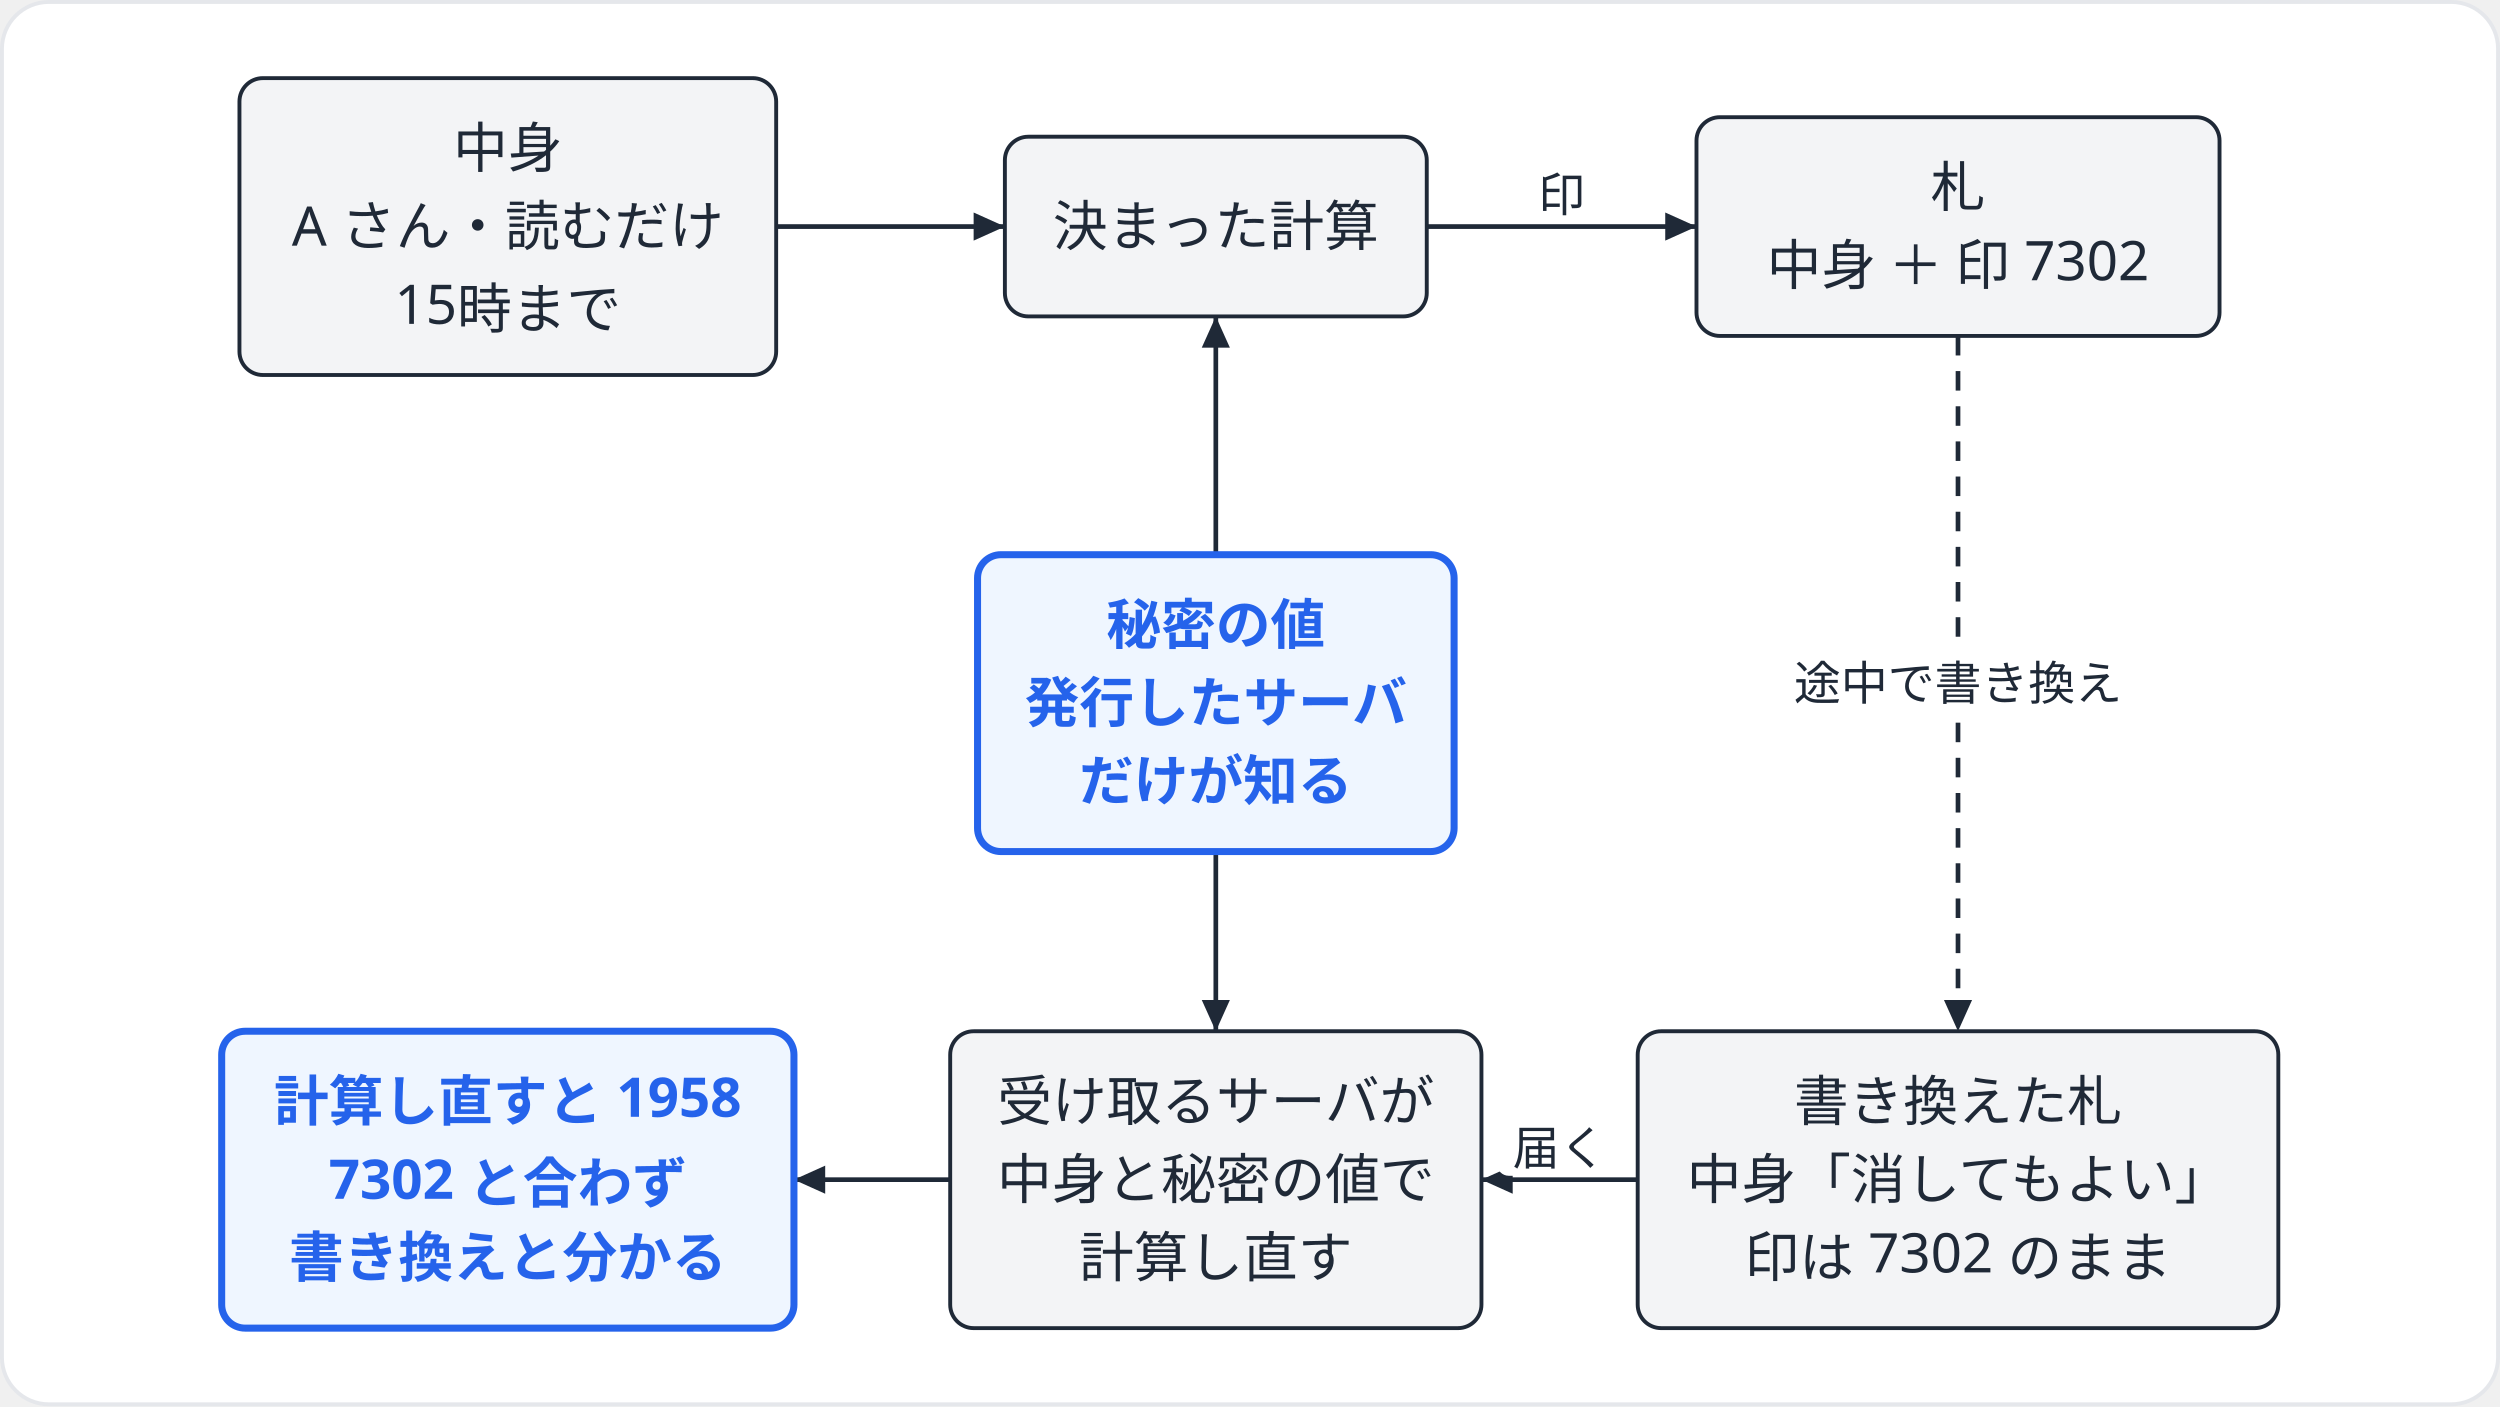
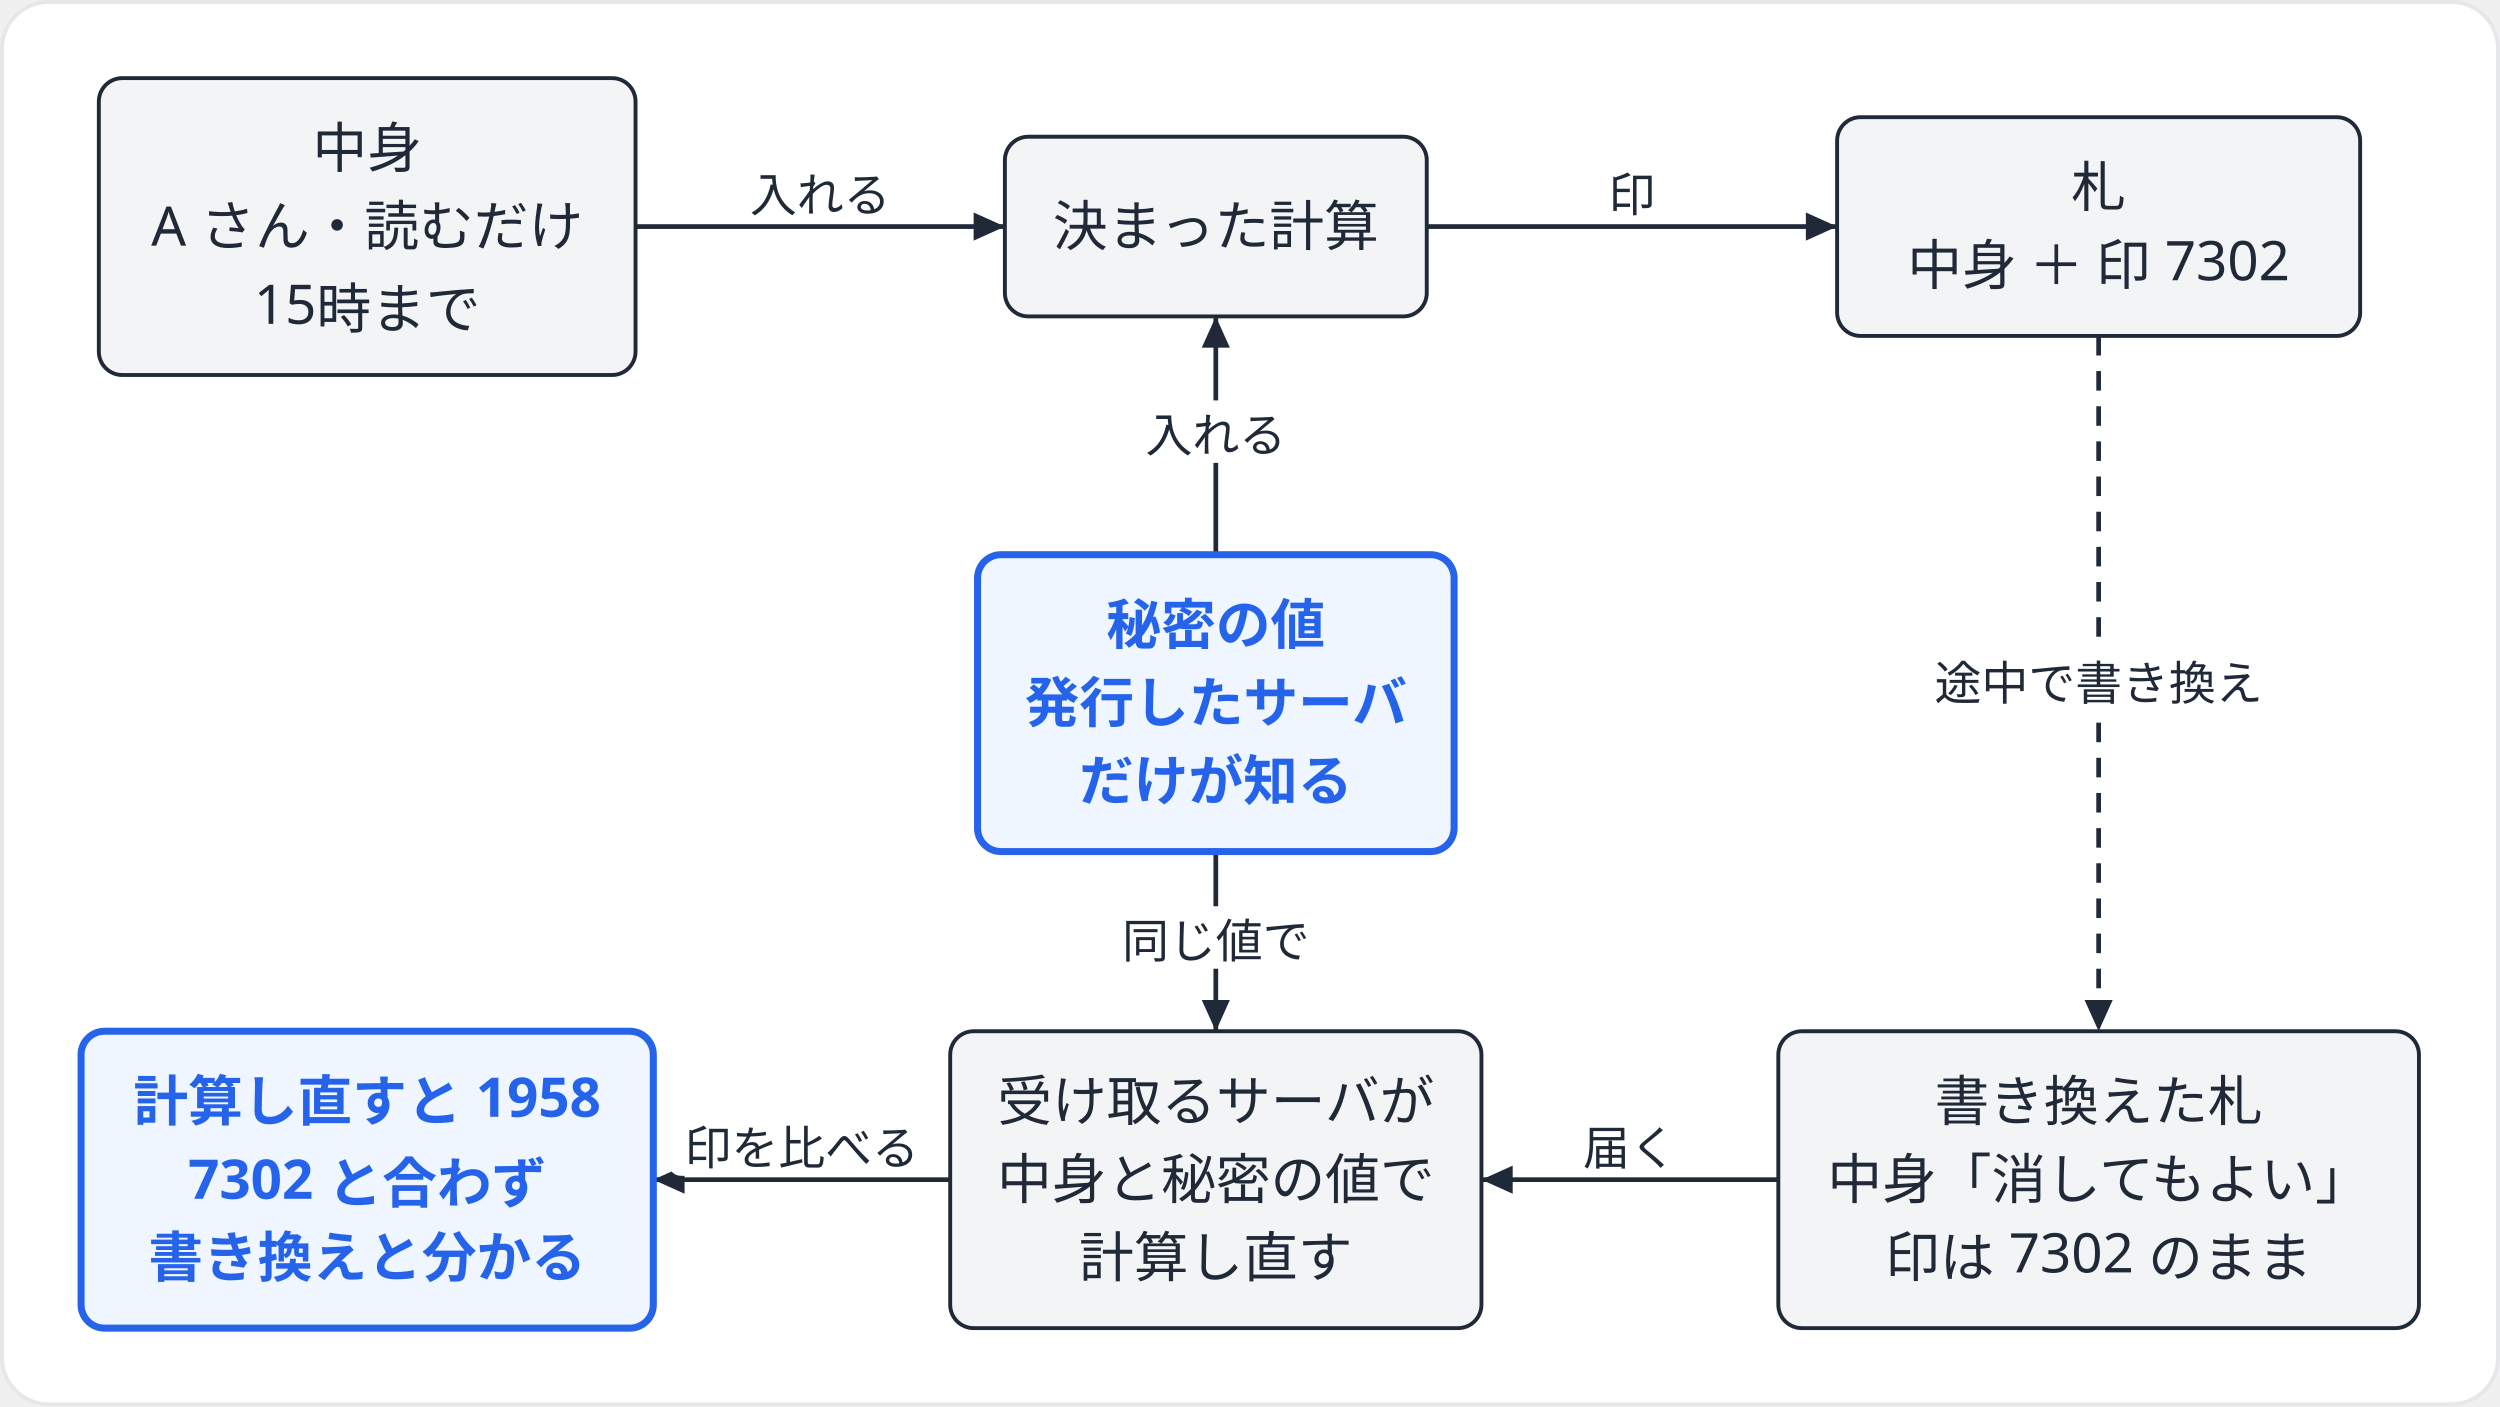
<svg xmlns="http://www.w3.org/2000/svg" width="640" height="360" viewBox="0 0 640 360">
  <rect x="0.5" y="0.5" width="639" height="359" rx="12" fill="#ffffff" stroke="#e5e7eb" stroke-width="1" />
-   <g transform="translate(56.75 20)">
-     <polyline points="141.95,38 200.5,38" fill="none" stroke="#1f2937" stroke-width="1.2" stroke-linejoin="round" />
-     <polygon points="200.5,38 192.5,41.6 192.5,34.4" fill="#1f2937" />
-     <polyline points="254.5,122 254.5,61" fill="none" stroke="#1f2937" stroke-width="1.2" stroke-linejoin="round" />
-     <polygon points="254.5,61 258.1,69 250.9,69" fill="#1f2937" />
-     <polyline points="308.5,38 377.55,38" fill="none" stroke="#1f2937" stroke-width="1.2" stroke-linejoin="round" />
-     <polygon points="377.55,38 369.55,41.6 369.55,34.4" fill="#1f2937" />
-     <polyline points="444.5,66 444.5,244" fill="none" stroke="#1f2937" stroke-width="1.2" stroke-dasharray="5 4" stroke-linejoin="round" />
-     <polygon points="444.5,244 440.9,236 448.1,236" fill="#1f2937" />
-     <polyline points="362.5,282 322.5,282" fill="none" stroke="#1f2937" stroke-width="1.2" stroke-linejoin="round" />
-     <polygon points="322.5,282 330.5,278.4 330.5,285.6" fill="#1f2937" />
-     <polyline points="254.5,198 254.5,244" fill="none" stroke="#1f2937" stroke-width="1.2" stroke-linejoin="round" />
-     <polygon points="254.5,244 250.9,236 258.1,236" fill="#1f2937" />
-     <polyline points="186.5,282 146.5,282" fill="none" stroke="#1f2937" stroke-width="1.2" stroke-linejoin="round" />
+   <g transform="translate(20.75 20)">
+     <polyline points="141.95,38 236.5,38" fill="none" stroke="#1f2937" stroke-width="1.2" stroke-linejoin="round" />
+     <polygon points="236.5,38 228.5,41.6 228.5,34.4" fill="#1f2937" />
+     <polyline points="290.5,122 290.5,61" fill="none" stroke="#1f2937" stroke-width="1.2" stroke-linejoin="round" />
+     <polygon points="290.5,61 294.1,69 286.9,69" fill="#1f2937" />
+     <polyline points="344.5,38 449.55,38" fill="none" stroke="#1f2937" stroke-width="1.2" stroke-linejoin="round" />
+     <polygon points="449.55,38 441.55,41.6 441.55,34.4" fill="#1f2937" />
+     <polyline points="516.5,66 516.5,244" fill="none" stroke="#1f2937" stroke-width="1.2" stroke-dasharray="5 4" stroke-linejoin="round" />
+     <polygon points="516.5,244 512.9,236 520.1,236" fill="#1f2937" />
+     <polyline points="434.5,282 358.5,282" fill="none" stroke="#1f2937" stroke-width="1.2" stroke-linejoin="round" />
+     <polygon points="358.5,282 366.5,278.4 366.5,285.6" fill="#1f2937" />
+     <polyline points="290.5,198 290.5,244" fill="none" stroke="#1f2937" stroke-width="1.2" stroke-linejoin="round" />
+     <polygon points="290.5,244 286.9,236 294.1,236" fill="#1f2937" />
+     <polyline points="222.5,282 146.5,282" fill="none" stroke="#1f2937" stroke-width="1.2" stroke-linejoin="round" />
    <polygon points="146.5,282 154.5,278.4 154.5,285.6" fill="#1f2937" />
    <rect x="4.55" y="0" width="137.4" height="76" rx="6" fill="#f3f4f6" stroke="#1f2937" stroke-width="1" />
    <text x="73.25" y="22.9" font-family="Hiragino Sans, Hiragino Kaku Gothic ProN, Noto Sans JP, Yu Gothic, Meiryo, sans-serif" font-size="14" fill="#1f2937" text-anchor="middle">中身</text>
    <text x="73.25" y="42.9" font-family="Hiragino Sans, Hiragino Kaku Gothic ProN, Noto Sans JP, Yu Gothic, Meiryo, sans-serif" font-size="14" fill="#1f2937" text-anchor="middle">A さん・読むだけ</text>
    <text x="73.25" y="62.9" font-family="Hiragino Sans, Hiragino Kaku Gothic ProN, Noto Sans JP, Yu Gothic, Meiryo, sans-serif" font-size="14" fill="#1f2937" text-anchor="middle">15時まで</text>
-     <rect x="200.5" y="15" width="108" height="46" rx="6" fill="#f3f4f6" stroke="#1f2937" stroke-width="1" />
-     <text x="254.5" y="42.9" font-family="Hiragino Sans, Hiragino Kaku Gothic ProN, Noto Sans JP, Yu Gothic, Meiryo, sans-serif" font-size="14" fill="#1f2937" text-anchor="middle">決まった計算</text>
-     <rect x="377.55" y="10" width="133.9" height="56" rx="6" fill="#f3f4f6" stroke="#1f2937" stroke-width="1" />
-     <text x="444.5" y="32.9" font-family="Hiragino Sans, Hiragino Kaku Gothic ProN, Noto Sans JP, Yu Gothic, Meiryo, sans-serif" font-size="14" fill="#1f2937" text-anchor="middle">札</text>
-     <text x="444.5" y="52.9" font-family="Hiragino Sans, Hiragino Kaku Gothic ProN, Noto Sans JP, Yu Gothic, Meiryo, sans-serif" font-size="14" fill="#1f2937" text-anchor="middle">中身 ＋ 印 7302</text>
-     <rect x="193.5" y="122" width="122" height="76" rx="6" fill="#eff6ff" stroke="#2563eb" stroke-width="1.8" />
-     <text x="254.5" y="144.9" font-family="Hiragino Sans, Hiragino Kaku Gothic ProN, Noto Sans JP, Yu Gothic, Meiryo, sans-serif" font-size="14" fill="#2563eb" text-anchor="middle" font-weight="600">秘密の値</text>
-     <text x="254.5" y="164.9" font-family="Hiragino Sans, Hiragino Kaku Gothic ProN, Noto Sans JP, Yu Gothic, Meiryo, sans-serif" font-size="14" fill="#2563eb" text-anchor="middle" font-weight="600">発行したサーバ</text>
-     <text x="254.5" y="184.9" font-family="Hiragino Sans, Hiragino Kaku Gothic ProN, Noto Sans JP, Yu Gothic, Meiryo, sans-serif" font-size="14" fill="#2563eb" text-anchor="middle" font-weight="600">だけが知る</text>
+     <rect x="236.5" y="15" width="108" height="46" rx="6" fill="#f3f4f6" stroke="#1f2937" stroke-width="1" />
+     <text x="290.5" y="42.9" font-family="Hiragino Sans, Hiragino Kaku Gothic ProN, Noto Sans JP, Yu Gothic, Meiryo, sans-serif" font-size="14" fill="#1f2937" text-anchor="middle">決まった計算</text>
+     <rect x="449.55" y="10" width="133.9" height="56" rx="6" fill="#f3f4f6" stroke="#1f2937" stroke-width="1" />
+     <text x="516.5" y="32.9" font-family="Hiragino Sans, Hiragino Kaku Gothic ProN, Noto Sans JP, Yu Gothic, Meiryo, sans-serif" font-size="14" fill="#1f2937" text-anchor="middle">札</text>
+     <text x="516.5" y="52.9" font-family="Hiragino Sans, Hiragino Kaku Gothic ProN, Noto Sans JP, Yu Gothic, Meiryo, sans-serif" font-size="14" fill="#1f2937" text-anchor="middle">中身 ＋ 印 7302</text>
+     <rect x="229.5" y="122" width="122" height="76" rx="6" fill="#eff6ff" stroke="#2563eb" stroke-width="1.8" />
+     <text x="290.5" y="144.9" font-family="Hiragino Sans, Hiragino Kaku Gothic ProN, Noto Sans JP, Yu Gothic, Meiryo, sans-serif" font-size="14" fill="#2563eb" text-anchor="middle" font-weight="600">秘密の値</text>
+     <text x="290.5" y="164.9" font-family="Hiragino Sans, Hiragino Kaku Gothic ProN, Noto Sans JP, Yu Gothic, Meiryo, sans-serif" font-size="14" fill="#2563eb" text-anchor="middle" font-weight="600">発行したサーバ</text>
+     <text x="290.5" y="184.9" font-family="Hiragino Sans, Hiragino Kaku Gothic ProN, Noto Sans JP, Yu Gothic, Meiryo, sans-serif" font-size="14" fill="#2563eb" text-anchor="middle" font-weight="600">だけが知る</text>
    <rect x="0" y="244" width="146.5" height="76" rx="6" fill="#eff6ff" stroke="#2563eb" stroke-width="1.8" />
    <text x="73.25" y="266.9" font-family="Hiragino Sans, Hiragino Kaku Gothic ProN, Noto Sans JP, Yu Gothic, Meiryo, sans-serif" font-size="14" fill="#2563eb" text-anchor="middle" font-weight="600">計算し直すと 1958</text>
    <text x="73.25" y="286.9" font-family="Hiragino Sans, Hiragino Kaku Gothic ProN, Noto Sans JP, Yu Gothic, Meiryo, sans-serif" font-size="14" fill="#2563eb" text-anchor="middle" font-weight="600">7302 と合わず</text>
    <text x="73.25" y="306.9" font-family="Hiragino Sans, Hiragino Kaku Gothic ProN, Noto Sans JP, Yu Gothic, Meiryo, sans-serif" font-size="14" fill="#2563eb" text-anchor="middle" font-weight="600">書き換えと分かる</text>
-     <rect x="186.5" y="244" width="136" height="76" rx="6" fill="#f3f4f6" stroke="#1f2937" stroke-width="1" />
-     <text x="254.5" y="266.9" font-family="Hiragino Sans, Hiragino Kaku Gothic ProN, Noto Sans JP, Yu Gothic, Meiryo, sans-serif" font-size="14" fill="#1f2937" text-anchor="middle">受け取るサーバが</text>
-     <text x="254.5" y="286.9" font-family="Hiragino Sans, Hiragino Kaku Gothic ProN, Noto Sans JP, Yu Gothic, Meiryo, sans-serif" font-size="14" fill="#1f2937" text-anchor="middle">中身と秘密の値で</text>
-     <text x="254.5" y="306.9" font-family="Hiragino Sans, Hiragino Kaku Gothic ProN, Noto Sans JP, Yu Gothic, Meiryo, sans-serif" font-size="14" fill="#1f2937" text-anchor="middle">計算し直す</text>
-     <rect x="362.5" y="244" width="164" height="76" rx="6" fill="#f3f4f6" stroke="#1f2937" stroke-width="1" />
-     <text x="444.5" y="266.9" font-family="Hiragino Sans, Hiragino Kaku Gothic ProN, Noto Sans JP, Yu Gothic, Meiryo, sans-serif" font-size="14" fill="#1f2937" text-anchor="middle">書き換えた札</text>
-     <text x="444.5" y="286.9" font-family="Hiragino Sans, Hiragino Kaku Gothic ProN, Noto Sans JP, Yu Gothic, Meiryo, sans-serif" font-size="14" fill="#1f2937" text-anchor="middle">中身「消してもよい」</text>
-     <text x="444.5" y="306.9" font-family="Hiragino Sans, Hiragino Kaku Gothic ProN, Noto Sans JP, Yu Gothic, Meiryo, sans-serif" font-size="14" fill="#1f2937" text-anchor="middle">印は 7302 のまま</text>
-     <rect x="333.02" y="21" width="20" height="16" rx="3" fill="#ffffff" />
-     <text x="343.02" y="34.2" font-family="Hiragino Sans, Hiragino Kaku Gothic ProN, Noto Sans JP, Yu Gothic, Meiryo, sans-serif" font-size="12" fill="#1f2937" text-anchor="middle">印</text>
-     <rect x="398.5" y="146" width="92" height="16" rx="3" fill="#ffffff" />
-     <text x="444.5" y="159.2" font-family="Hiragino Sans, Hiragino Kaku Gothic ProN, Noto Sans JP, Yu Gothic, Meiryo, sans-serif" font-size="12" fill="#1f2937" text-anchor="middle">途中で書き換え</text>
-     <rect x="326.5" y="265" width="32" height="16" rx="3" fill="#ffffff" />
-     <text x="342.5" y="278.2" font-family="Hiragino Sans, Hiragino Kaku Gothic ProN, Noto Sans JP, Yu Gothic, Meiryo, sans-serif" font-size="12" fill="#1f2937" text-anchor="middle">届く</text>
+     <rect x="222.5" y="244" width="136" height="76" rx="6" fill="#f3f4f6" stroke="#1f2937" stroke-width="1" />
+     <text x="290.5" y="266.9" font-family="Hiragino Sans, Hiragino Kaku Gothic ProN, Noto Sans JP, Yu Gothic, Meiryo, sans-serif" font-size="14" fill="#1f2937" text-anchor="middle">受け取るサーバが</text>
+     <text x="290.5" y="286.9" font-family="Hiragino Sans, Hiragino Kaku Gothic ProN, Noto Sans JP, Yu Gothic, Meiryo, sans-serif" font-size="14" fill="#1f2937" text-anchor="middle">中身と秘密の値で</text>
+     <text x="290.5" y="306.9" font-family="Hiragino Sans, Hiragino Kaku Gothic ProN, Noto Sans JP, Yu Gothic, Meiryo, sans-serif" font-size="14" fill="#1f2937" text-anchor="middle">計算し直す</text>
+     <rect x="434.5" y="244" width="164" height="76" rx="6" fill="#f3f4f6" stroke="#1f2937" stroke-width="1" />
+     <text x="516.5" y="266.9" font-family="Hiragino Sans, Hiragino Kaku Gothic ProN, Noto Sans JP, Yu Gothic, Meiryo, sans-serif" font-size="14" fill="#1f2937" text-anchor="middle">書き換えた札</text>
+     <text x="516.5" y="286.9" font-family="Hiragino Sans, Hiragino Kaku Gothic ProN, Noto Sans JP, Yu Gothic, Meiryo, sans-serif" font-size="14" fill="#1f2937" text-anchor="middle">中身「消してもよい」</text>
+     <text x="516.5" y="306.9" font-family="Hiragino Sans, Hiragino Kaku Gothic ProN, Noto Sans JP, Yu Gothic, Meiryo, sans-serif" font-size="14" fill="#1f2937" text-anchor="middle">印は 7302 のまま</text>
+     <rect x="167.22" y="21" width="44" height="16" rx="3" fill="#ffffff" />
+     <text x="189.22" y="34.2" font-family="Hiragino Sans, Hiragino Kaku Gothic ProN, Noto Sans JP, Yu Gothic, Meiryo, sans-serif" font-size="12" fill="#1f2937" text-anchor="middle">入れる</text>
+     <rect x="268.5" y="82.5" width="44" height="16" rx="3" fill="#ffffff" />
+     <text x="290.5" y="95.7" font-family="Hiragino Sans, Hiragino Kaku Gothic ProN, Noto Sans JP, Yu Gothic, Meiryo, sans-serif" font-size="12" fill="#1f2937" text-anchor="middle">入れる</text>
+     <rect x="387.02" y="21" width="20" height="16" rx="3" fill="#ffffff" />
+     <text x="397.02" y="34.2" font-family="Hiragino Sans, Hiragino Kaku Gothic ProN, Noto Sans JP, Yu Gothic, Meiryo, sans-serif" font-size="12" fill="#1f2937" text-anchor="middle">印</text>
+     <rect x="470.5" y="146" width="92" height="16" rx="3" fill="#ffffff" />
+     <text x="516.5" y="159.2" font-family="Hiragino Sans, Hiragino Kaku Gothic ProN, Noto Sans JP, Yu Gothic, Meiryo, sans-serif" font-size="12" fill="#1f2937" text-anchor="middle">途中で書き換え</text>
+     <rect x="380.5" y="265" width="32" height="16" rx="3" fill="#ffffff" />
+     <text x="396.5" y="278.2" font-family="Hiragino Sans, Hiragino Kaku Gothic ProN, Noto Sans JP, Yu Gothic, Meiryo, sans-serif" font-size="12" fill="#1f2937" text-anchor="middle">届く</text>
+     <rect x="262.5" y="212" width="56" height="16" rx="3" fill="#ffffff" />
+     <text x="290.5" y="225.2" font-family="Hiragino Sans, Hiragino Kaku Gothic ProN, Noto Sans JP, Yu Gothic, Meiryo, sans-serif" font-size="12" fill="#1f2937" text-anchor="middle">同じ値で</text>
+     <rect x="150.5" y="265" width="68" height="16" rx="3" fill="#ffffff" />
+     <text x="184.5" y="278.2" font-family="Hiragino Sans, Hiragino Kaku Gothic ProN, Noto Sans JP, Yu Gothic, Meiryo, sans-serif" font-size="12" fill="#1f2937" text-anchor="middle">印を比べる</text>
  </g>
</svg>
